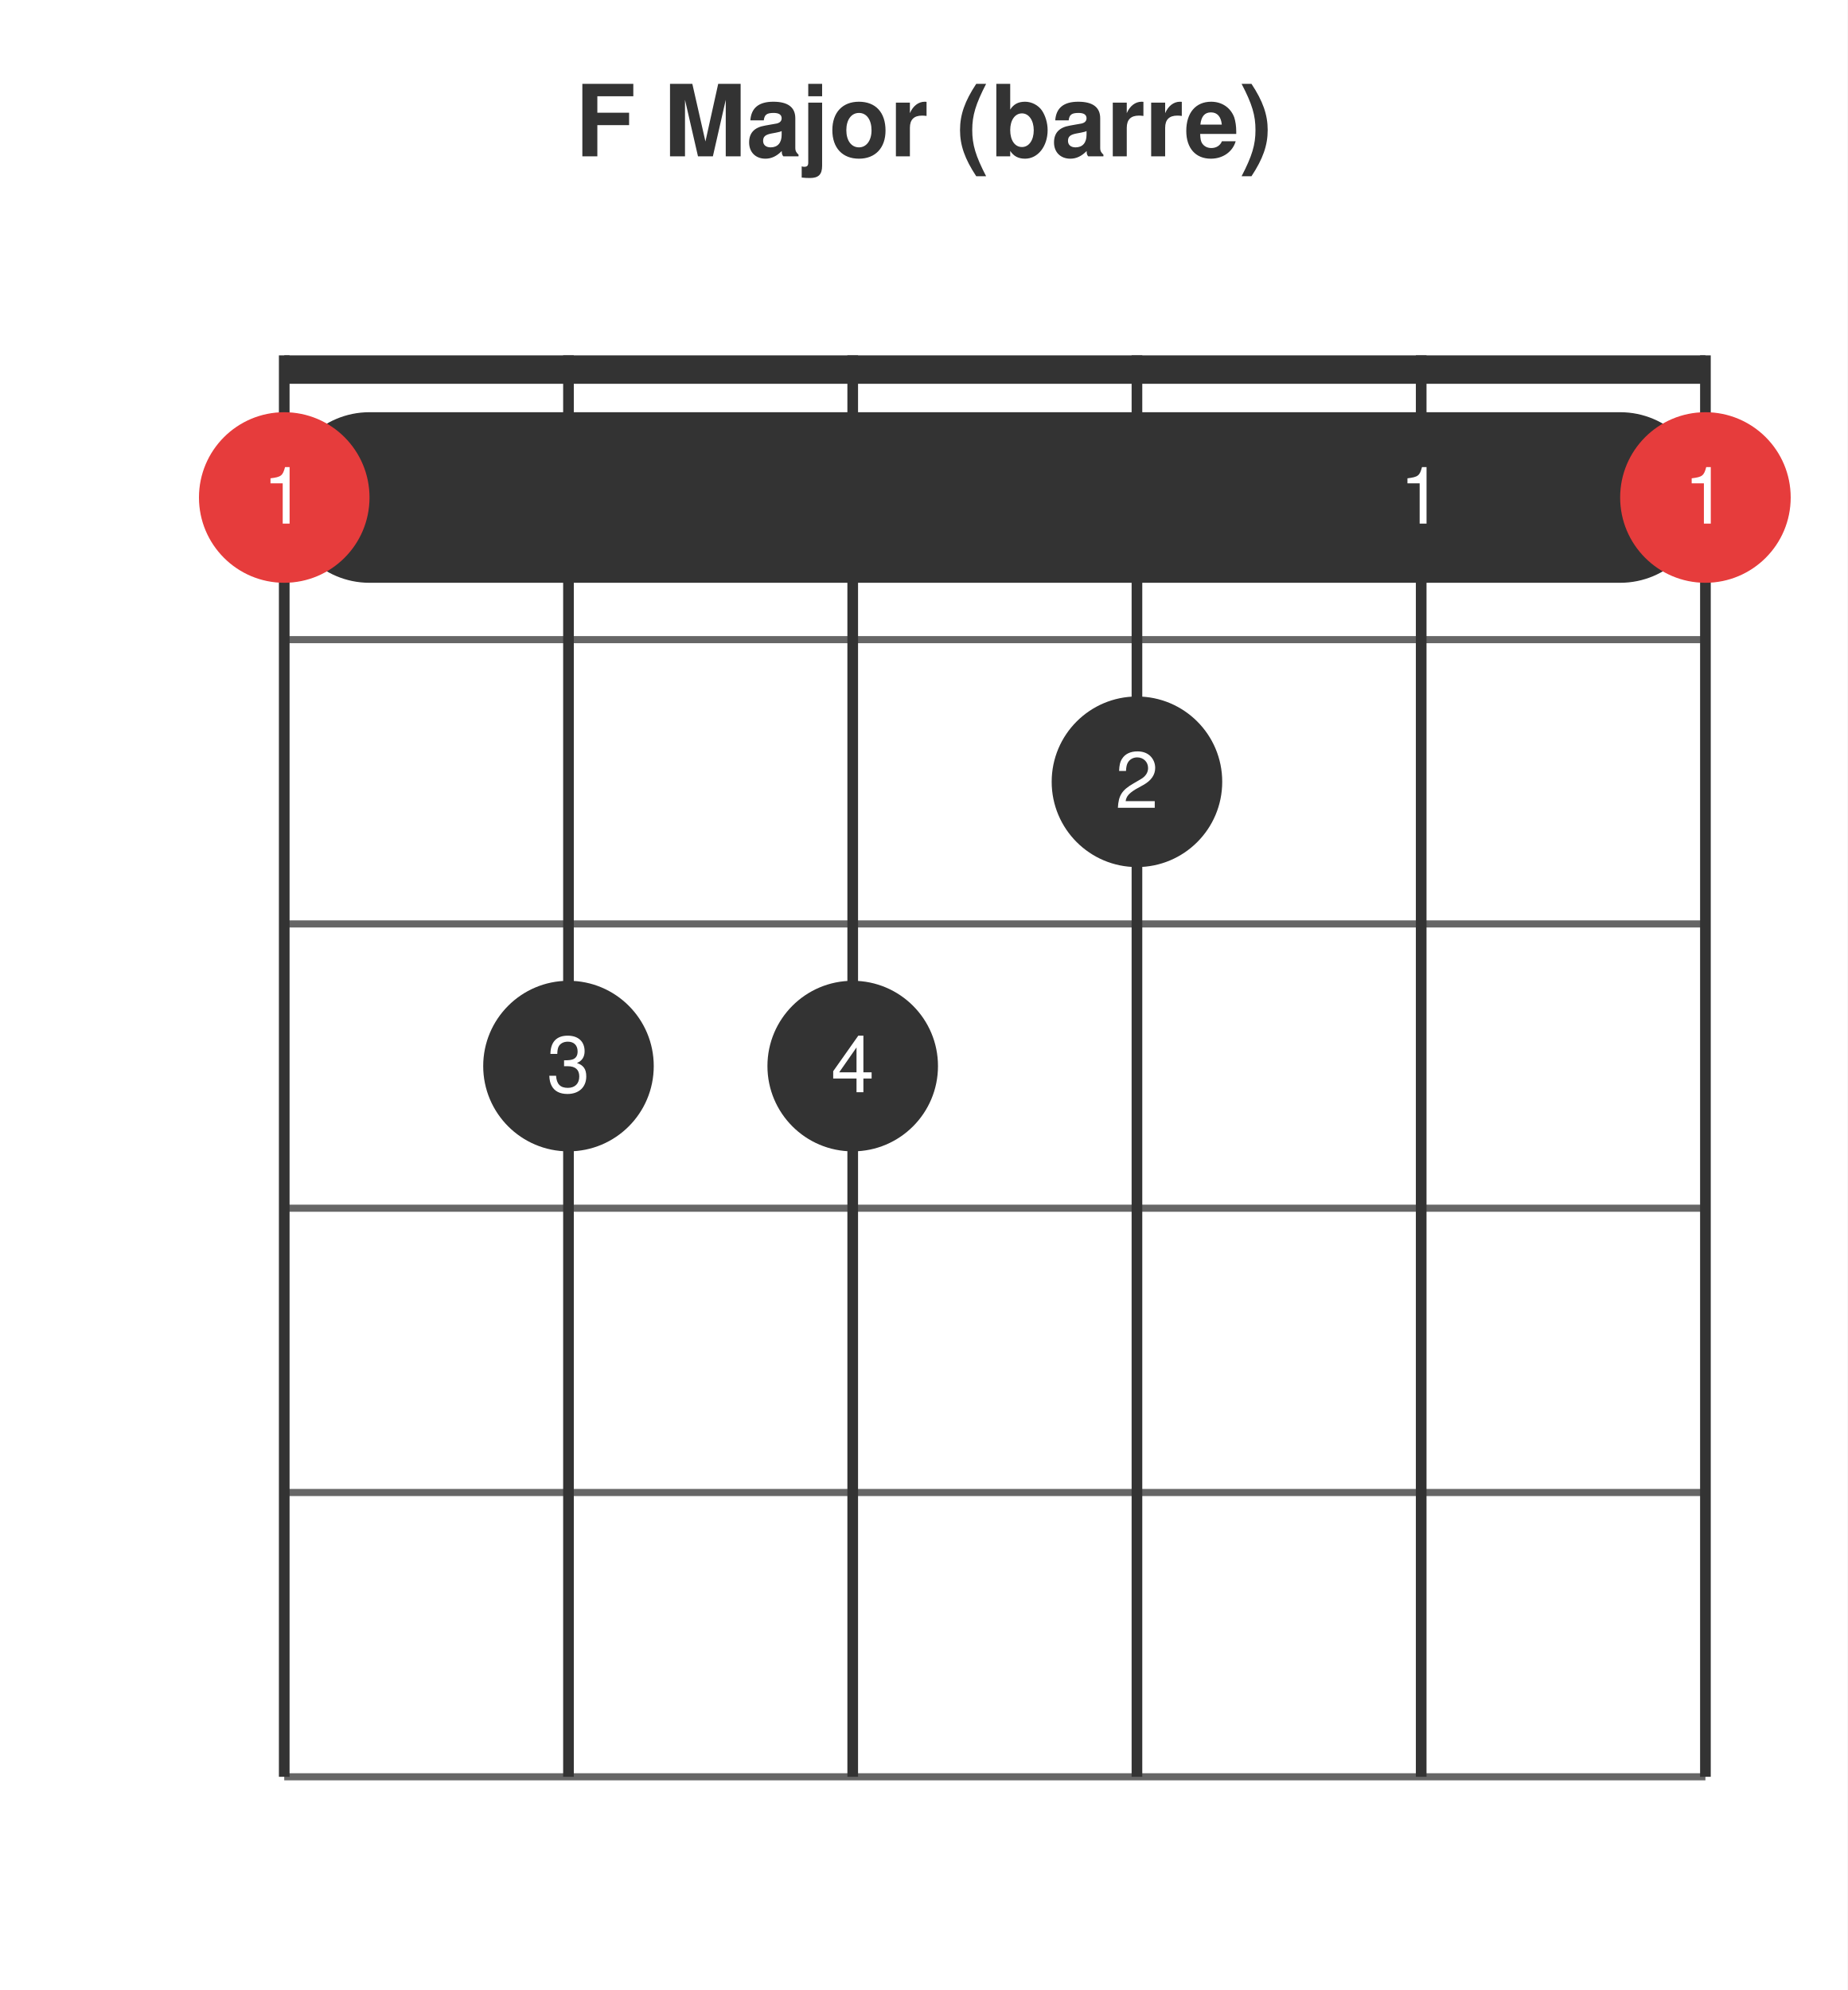
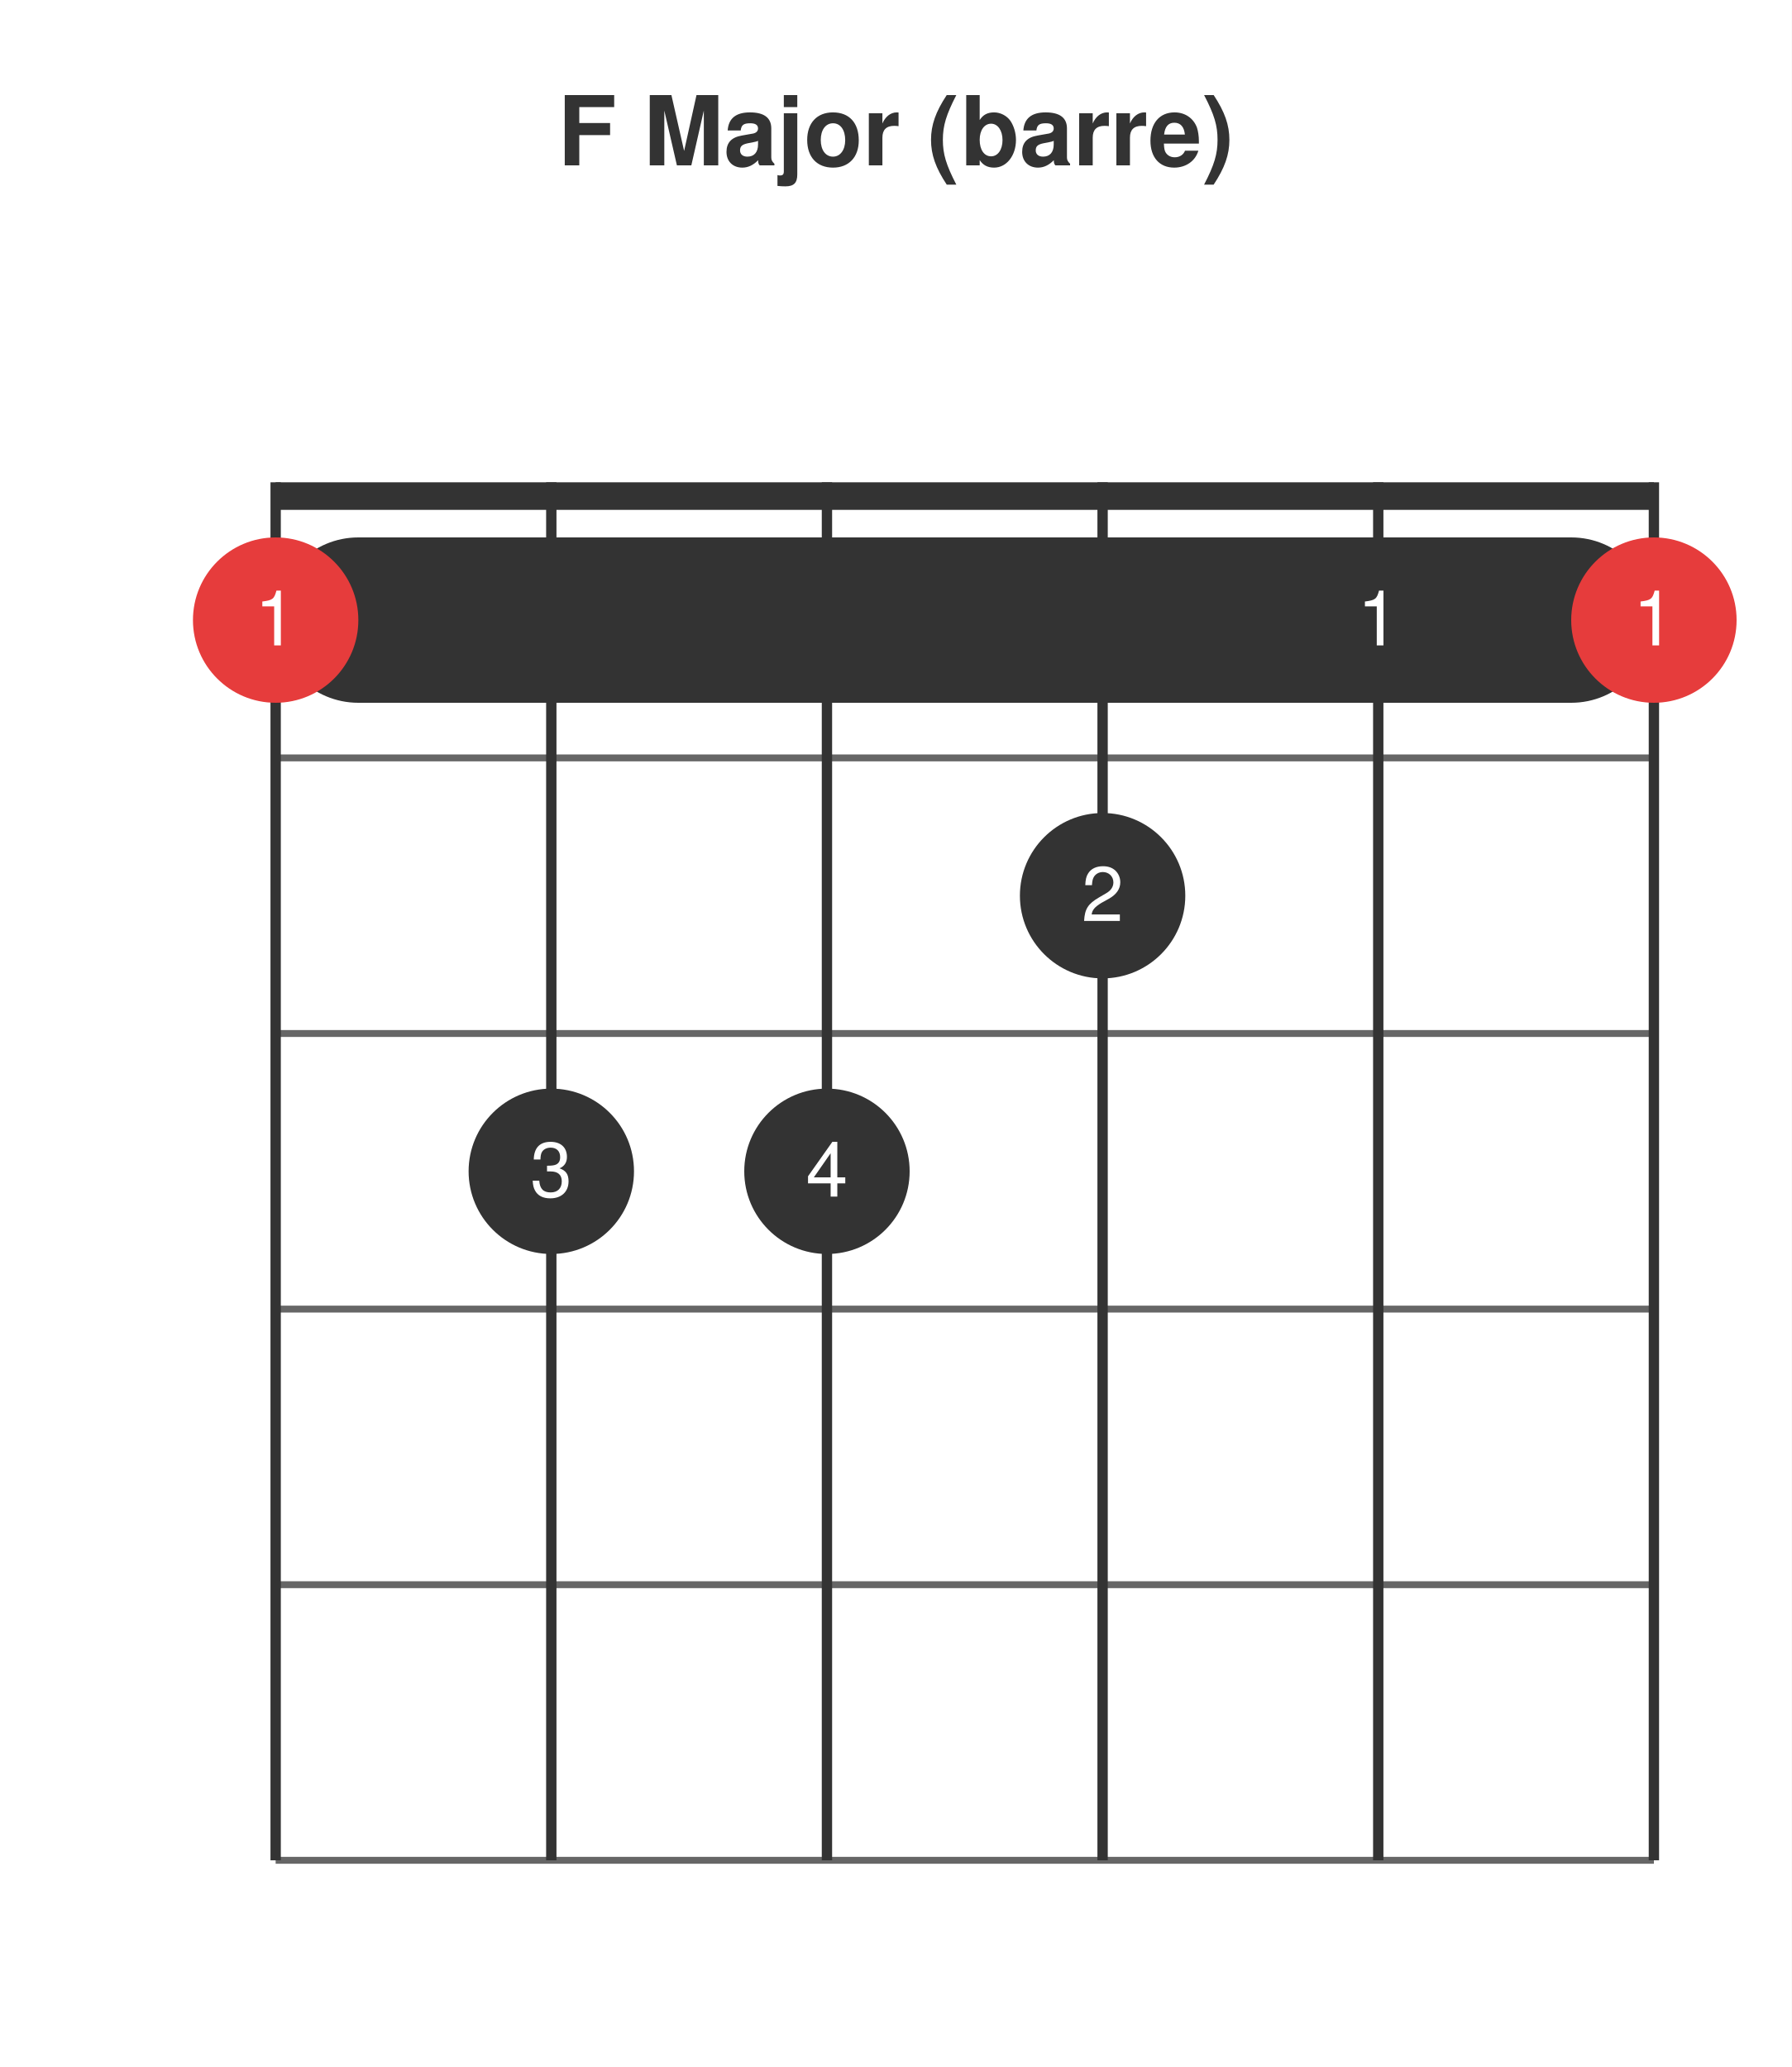
- <svg xmlns="http://www.w3.org/2000/svg" width="260" height="280">
-   <rect x="0" y="0" width="260" height="280" fill="#ffffff" />
-   <rect x="40" y="50" width="200" height="4" fill="#333333" />
-   <line x1="40" y1="90" x2="240" y2="90" stroke="#666666" stroke-width="1" />
-   <line x1="40" y1="130" x2="240" y2="130" stroke="#666666" stroke-width="1" />
-   <line x1="40" y1="170" x2="240" y2="170" stroke="#666666" stroke-width="1" />
-   <line x1="40" y1="210" x2="240" y2="210" stroke="#666666" stroke-width="1" />
-   <line x1="40" y1="250" x2="240" y2="250" stroke="#666666" stroke-width="1" />
-   <line x1="40" y1="50" x2="40" y2="250" stroke="#333333" stroke-width="1.5" />
-   <line x1="80" y1="50" x2="80" y2="250" stroke="#333333" stroke-width="1.5" />
-   <line x1="120" y1="50" x2="120" y2="250" stroke="#333333" stroke-width="1.5" />
-   <line x1="160" y1="50" x2="160" y2="250" stroke="#333333" stroke-width="1.5" />
-   <line x1="200" y1="50" x2="200" y2="250" stroke="#333333" stroke-width="1.5" />
-   <line x1="240" y1="50" x2="240" y2="250" stroke="#333333" stroke-width="1.5" />
-   <text x="130" y="22" text-anchor="middle" dominant-baseline="auto" fill="#333333" font-family="Helvetica, Arial, sans-serif" font-size="14" font-weight="bold">F Major (barre)</text>
-   <rect x="40" y="58" width="200" height="24" rx="12" ry="12" fill="#333333" />
-   <circle cx="40" cy="70" r="12" fill="#e63c3c" />
-   <text x="40" y="70" text-anchor="middle" dominant-baseline="middle" fill="#ffffff" font-family="Helvetica, Arial, sans-serif" font-size="11">1</text>
-   <circle cx="80" cy="150" r="12" fill="#333333" />
-   <text x="80" y="150" text-anchor="middle" dominant-baseline="middle" fill="#ffffff" font-family="Helvetica, Arial, sans-serif" font-size="11">3</text>
-   <circle cx="120" cy="150" r="12" fill="#333333" />
-   <text x="120" y="150" text-anchor="middle" dominant-baseline="middle" fill="#ffffff" font-family="Helvetica, Arial, sans-serif" font-size="11">4</text>
-   <circle cx="160" cy="110" r="12" fill="#333333" />
-   <text x="160" y="110" text-anchor="middle" dominant-baseline="middle" fill="#ffffff" font-family="Helvetica, Arial, sans-serif" font-size="11">2</text>
-   <circle cx="200" cy="70" r="12" fill="#333333" />
-   <text x="200" y="70" text-anchor="middle" dominant-baseline="middle" fill="#ffffff" font-family="Helvetica, Arial, sans-serif" font-size="11">1</text>
-   <circle cx="240" cy="70" r="12" fill="#e63c3c" />
-   <text x="240" y="70" text-anchor="middle" dominant-baseline="middle" fill="#ffffff" font-family="Helvetica, Arial, sans-serif" font-size="11">1</text>
+ <svg xmlns="http://www.w3.org/2000/svg" width="260" height="300">
+   <rect x="0" y="0" width="260" height="300" fill="#ffffff" />
+   <rect x="40" y="70" width="200" height="4" fill="#333333" />
+   <line x1="40" y1="110" x2="240" y2="110" stroke="#666666" stroke-width="1" />
+   <line x1="40" y1="150" x2="240" y2="150" stroke="#666666" stroke-width="1" />
+   <line x1="40" y1="190" x2="240" y2="190" stroke="#666666" stroke-width="1" />
+   <line x1="40" y1="230" x2="240" y2="230" stroke="#666666" stroke-width="1" />
+   <line x1="40" y1="270" x2="240" y2="270" stroke="#666666" stroke-width="1" />
+   <line x1="40" y1="70" x2="40" y2="270" stroke="#333333" stroke-width="1.5" />
+   <line x1="80" y1="70" x2="80" y2="270" stroke="#333333" stroke-width="1.5" />
+   <line x1="120" y1="70" x2="120" y2="270" stroke="#333333" stroke-width="1.5" />
+   <line x1="160" y1="70" x2="160" y2="270" stroke="#333333" stroke-width="1.5" />
+   <line x1="200" y1="70" x2="200" y2="270" stroke="#333333" stroke-width="1.5" />
+   <line x1="240" y1="70" x2="240" y2="270" stroke="#333333" stroke-width="1.5" />
+   <text x="130" y="24" text-anchor="middle" dominant-baseline="auto" fill="#333333" font-family="Helvetica, Arial, sans-serif" font-size="14" font-weight="bold">F Major (barre)</text>
+   <rect x="40" y="78" width="200" height="24" rx="12" ry="12" fill="#333333" />
+   <circle cx="40" cy="90" r="12" fill="#e63c3c" />
+   <text x="40" y="90" text-anchor="middle" dominant-baseline="middle" fill="#ffffff" font-family="Helvetica, Arial, sans-serif" font-size="11">1</text>
+   <circle cx="80" cy="170" r="12" fill="#333333" />
+   <text x="80" y="170" text-anchor="middle" dominant-baseline="middle" fill="#ffffff" font-family="Helvetica, Arial, sans-serif" font-size="11">3</text>
+   <circle cx="120" cy="170" r="12" fill="#333333" />
+   <text x="120" y="170" text-anchor="middle" dominant-baseline="middle" fill="#ffffff" font-family="Helvetica, Arial, sans-serif" font-size="11">4</text>
+   <circle cx="160" cy="130" r="12" fill="#333333" />
+   <text x="160" y="130" text-anchor="middle" dominant-baseline="middle" fill="#ffffff" font-family="Helvetica, Arial, sans-serif" font-size="11">2</text>
+   <circle cx="200" cy="90" r="12" fill="#333333" />
+   <text x="200" y="90" text-anchor="middle" dominant-baseline="middle" fill="#ffffff" font-family="Helvetica, Arial, sans-serif" font-size="11">1</text>
+   <circle cx="240" cy="90" r="12" fill="#e63c3c" />
+   <text x="240" y="90" text-anchor="middle" dominant-baseline="middle" fill="#ffffff" font-family="Helvetica, Arial, sans-serif" font-size="11">1</text>
</svg>
